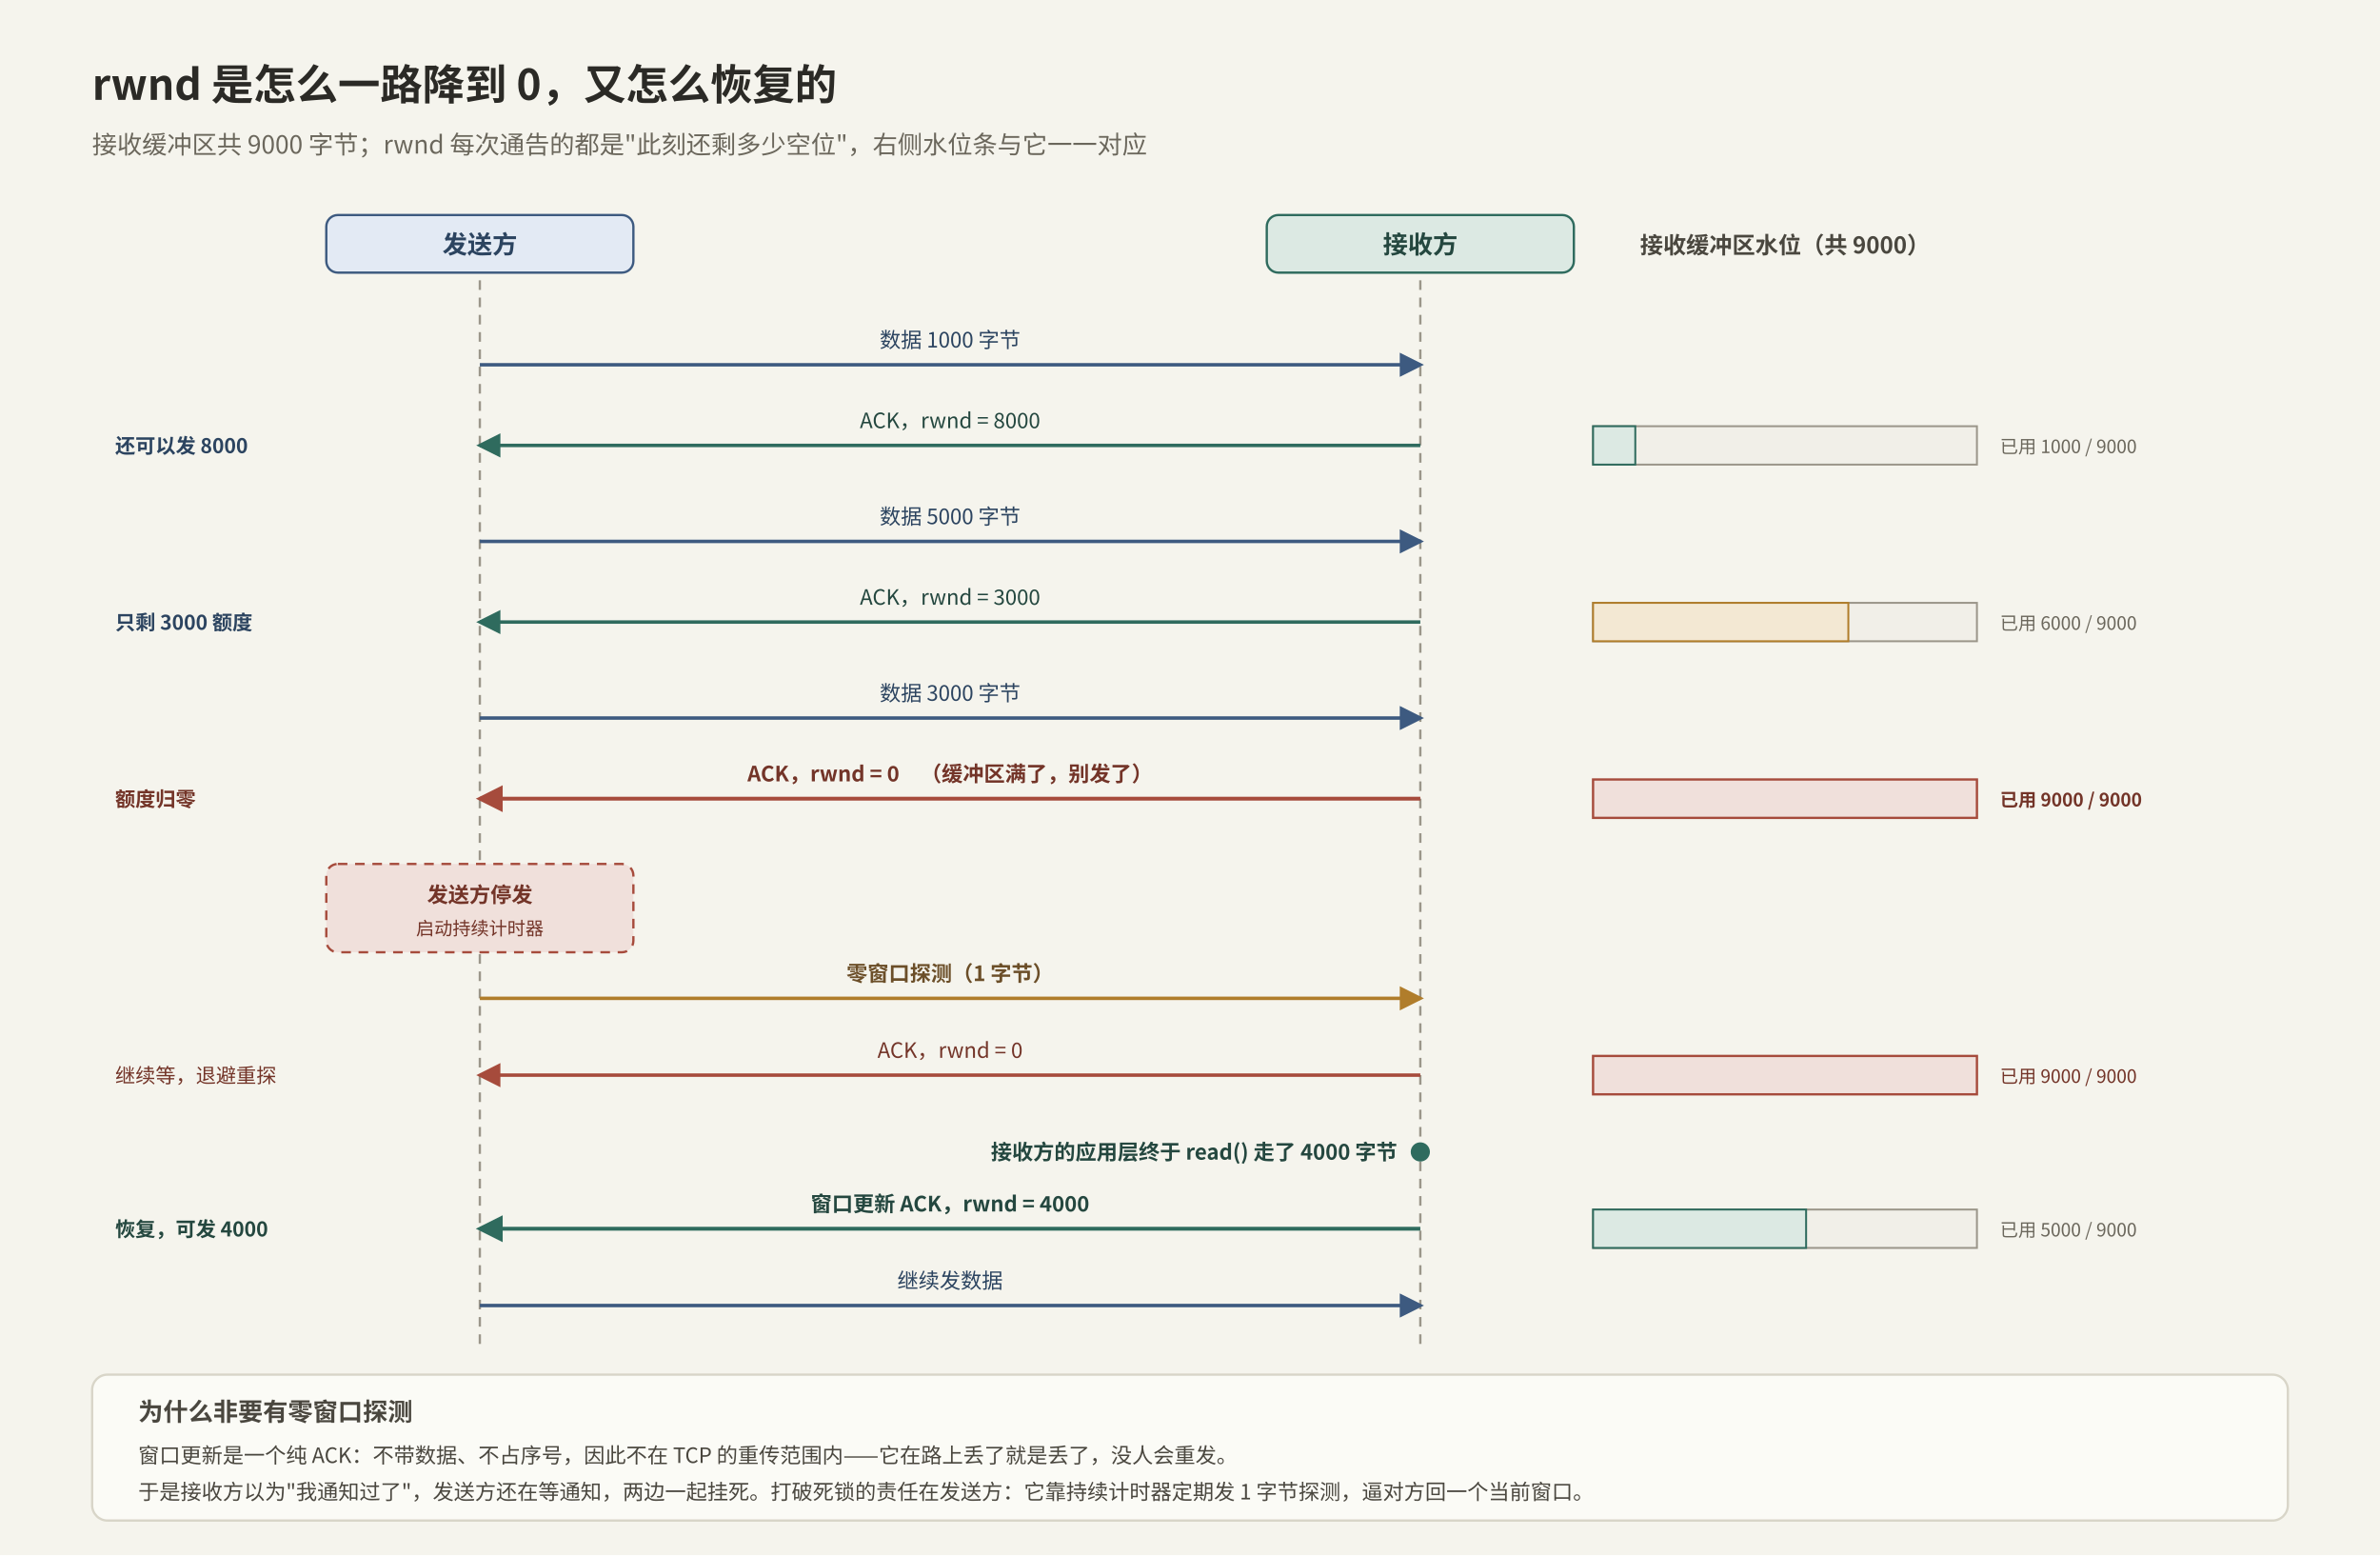
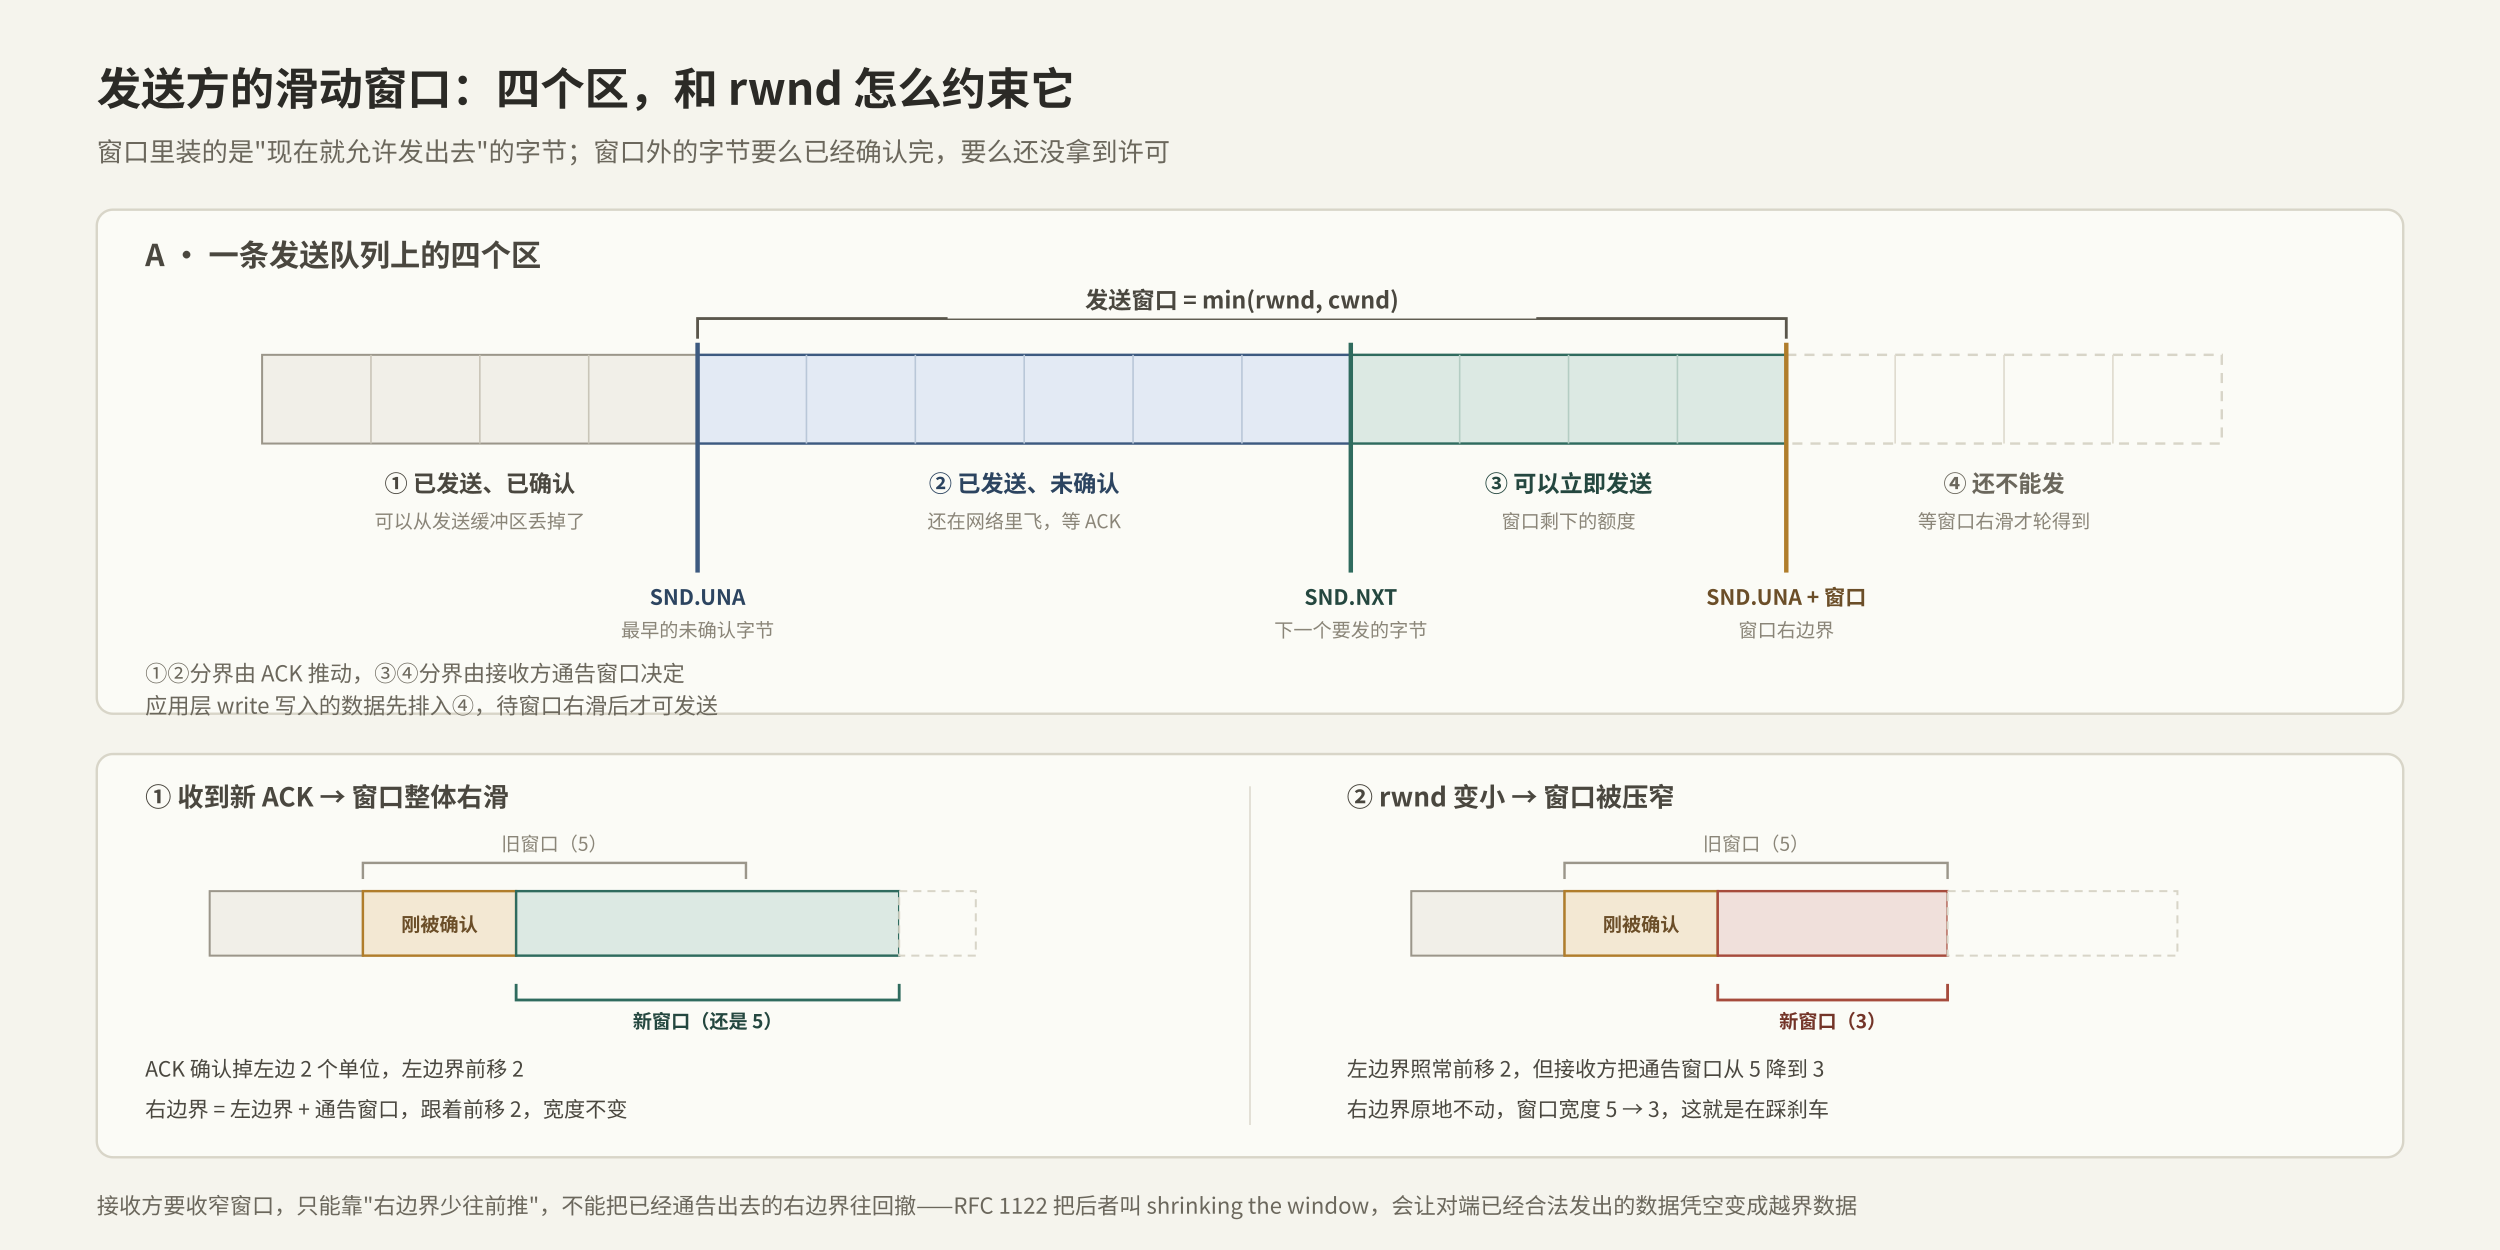
- <svg xmlns="http://www.w3.org/2000/svg" width="1240" height="810" viewBox="0 0 1240 810" font-family="'PingFang SC','Hiragino Sans GB','Microsoft YaHei','Noto Sans CJK SC',sans-serif">
+ <svg xmlns="http://www.w3.org/2000/svg" width="1240" height="620" viewBox="0 0 1240 620" font-family="'PingFang SC','Hiragino Sans GB','Microsoft YaHei','Noto Sans CJK SC',sans-serif">
  <defs>
    <marker id="arrB" viewBox="0 0 10 10" refX="8.5" refY="5" markerWidth="7" markerHeight="7" orient="auto-start-reverse">
      <path d="M0,0 L10,5 L0,10 z" fill="#3D5A80" />
-     </marker>
-     <marker id="arrG" viewBox="0 0 10 10" refX="8.5" refY="5" markerWidth="7" markerHeight="7" orient="auto-start-reverse">
-       <path d="M0,0 L10,5 L0,10 z" fill="#2F6B5E" />
-     </marker>
-     <marker id="arrR" viewBox="0 0 10 10" refX="8.5" refY="5" markerWidth="7" markerHeight="7" orient="auto-start-reverse">
-       <path d="M0,0 L10,5 L0,10 z" fill="#A64B3C" />
    </marker>
    <marker id="arrA" viewBox="0 0 10 10" refX="8.5" refY="5" markerWidth="7" markerHeight="7" orient="auto-start-reverse">
      <path d="M0,0 L10,5 L0,10 z" fill="#B07D2B" />
    </marker>
  </defs>
-   <rect x="0" y="0" width="1240" height="810" fill="rgb(245, 244, 237)" />
-   <text x="48" y="52" font-size="22" font-weight="700" fill="#2B2A26">rwnd 是怎么一路降到 0，又怎么恢复的</text>
-   <text x="48" y="80" font-size="13" fill="#6B675C">接收缓冲区共 9000 字节；rwnd 每次通告的都是"此刻还剩多少空位"，右侧水位条与它一一对应</text>
-   <rect x="170" y="112" width="160" height="30" rx="6" fill="#E3EAF4" stroke="#3D5A80" stroke-width="1.2" />
-   <text x="250" y="132" font-size="13" font-weight="700" fill="#2C4460" text-anchor="middle">发送方</text>
-   <rect x="660" y="112" width="160" height="30" rx="6" fill="#DCE9E3" stroke="#2F6B5E" stroke-width="1.2" />
-   <text x="740" y="132" font-size="13" font-weight="700" fill="#24473F" text-anchor="middle">接收方</text>
-   <text x="930" y="132" font-size="12" font-weight="700" fill="#4A473F" text-anchor="middle">接收缓冲区水位（共 9000）</text>
-   <line x1="250" y1="146" x2="250" y2="700" stroke="#9B968A" stroke-width="1.2" stroke-dasharray="5 4" />
-   <line x1="740" y1="146" x2="740" y2="700" stroke="#9B968A" stroke-width="1.2" stroke-dasharray="5 4" />
-   <line x1="250" y1="190" x2="740" y2="190" stroke="#3D5A80" stroke-width="1.8" marker-end="url(#arrB)" />
-   <text x="495" y="181" font-size="11" fill="#2C4460" text-anchor="middle">数据 1000 字节</text>
-   <line x1="740" y1="232" x2="250" y2="232" stroke="#2F6B5E" stroke-width="1.8" marker-end="url(#arrG)" />
-   <text x="495" y="223" font-size="11" fill="#24473F" text-anchor="middle">ACK，rwnd = 8000</text>
-   <text x="60" y="236" font-size="10.5" font-weight="700" fill="#2C4460">还可以发 8000</text>
-   <rect x="830" y="222" width="200" height="20" fill="#F1EFE8" stroke="#9B968A" stroke-width="1" />
-   <rect x="830" y="222" width="22" height="20" fill="#DCE9E3" stroke="#2F6B5E" stroke-width="1" />
-   <text x="1042" y="236" font-size="9.5" fill="#6B675C">已用 1000 / 9000</text>
-   <line x1="250" y1="282" x2="740" y2="282" stroke="#3D5A80" stroke-width="1.8" marker-end="url(#arrB)" />
-   <text x="495" y="273" font-size="11" fill="#2C4460" text-anchor="middle">数据 5000 字节</text>
-   <line x1="740" y1="324" x2="250" y2="324" stroke="#2F6B5E" stroke-width="1.8" marker-end="url(#arrG)" />
-   <text x="495" y="315" font-size="11" fill="#24473F" text-anchor="middle">ACK，rwnd = 3000</text>
-   <text x="60" y="328" font-size="10.5" font-weight="700" fill="#2C4460">只剩 3000 额度</text>
-   <rect x="830" y="314" width="200" height="20" fill="#F1EFE8" stroke="#9B968A" stroke-width="1" />
-   <rect x="830" y="314" width="133" height="20" fill="#F3E8D3" stroke="#B07D2B" stroke-width="1" />
-   <text x="1042" y="328" font-size="9.5" fill="#6B675C">已用 6000 / 9000</text>
-   <line x1="250" y1="374" x2="740" y2="374" stroke="#3D5A80" stroke-width="1.8" marker-end="url(#arrB)" />
-   <text x="495" y="365" font-size="11" fill="#2C4460" text-anchor="middle">数据 3000 字节</text>
-   <line x1="740" y1="416" x2="250" y2="416" stroke="#A64B3C" stroke-width="2" marker-end="url(#arrR)" />
-   <text x="495" y="407" font-size="11" font-weight="700" fill="#733428" text-anchor="middle">ACK，rwnd = 0　（缓冲区满了，别发了）</text>
-   <text x="60" y="420" font-size="10.5" font-weight="700" fill="#733428">额度归零</text>
-   <rect x="830" y="406" width="200" height="20" fill="#F0E0DB" stroke="#A64B3C" stroke-width="1.2" />
-   <text x="1042" y="420" font-size="9.5" font-weight="700" fill="#733428">已用 9000 / 9000</text>
-   <rect x="170" y="450" width="160" height="46" rx="6" fill="#F0E0DB" stroke="#A64B3C" stroke-width="1.2" stroke-dasharray="5 4" />
-   <text x="250" y="470" font-size="11" font-weight="700" fill="#733428" text-anchor="middle">发送方停发</text>
-   <text x="250" y="487" font-size="9.5" fill="#733428" text-anchor="middle">启动持续计时器</text>
-   <line x1="250" y1="520" x2="740" y2="520" stroke="#B07D2B" stroke-width="1.8" marker-end="url(#arrA)" />
-   <text x="495" y="511" font-size="11" font-weight="700" fill="#6B4E28" text-anchor="middle">零窗口探测（1 字节）</text>
-   <line x1="740" y1="560" x2="250" y2="560" stroke="#A64B3C" stroke-width="1.8" marker-end="url(#arrR)" />
-   <text x="495" y="551" font-size="11" fill="#733428" text-anchor="middle">ACK，rwnd = 0</text>
-   <text x="60" y="564" font-size="10.5" fill="#733428">继续等，退避重探</text>
-   <rect x="830" y="550" width="200" height="20" fill="#F0E0DB" stroke="#A64B3C" stroke-width="1.2" />
-   <text x="1042" y="564" font-size="9.5" fill="#733428">已用 9000 / 9000</text>
-   <circle cx="740" cy="600" r="5" fill="#2F6B5E" />
-   <text x="728" y="604" font-size="11" font-weight="700" fill="#24473F" text-anchor="end">接收方的应用层终于 read() 走了 4000 字节</text>
-   <line x1="740" y1="640" x2="250" y2="640" stroke="#2F6B5E" stroke-width="2" marker-end="url(#arrG)" />
-   <text x="495" y="631" font-size="11" font-weight="700" fill="#24473F" text-anchor="middle">窗口更新 ACK，rwnd = 4000</text>
-   <text x="60" y="644" font-size="10.5" font-weight="700" fill="#24473F">恢复，可发 4000</text>
-   <rect x="830" y="630" width="200" height="20" fill="#F1EFE8" stroke="#9B968A" stroke-width="1" />
-   <rect x="830" y="630" width="111" height="20" fill="#DCE9E3" stroke="#2F6B5E" stroke-width="1" />
-   <text x="1042" y="644" font-size="9.5" fill="#6B675C">已用 5000 / 9000</text>
-   <line x1="250" y1="680" x2="740" y2="680" stroke="#3D5A80" stroke-width="1.8" marker-end="url(#arrB)" />
-   <text x="495" y="671" font-size="11" fill="#2C4460" text-anchor="middle">继续发数据</text>
-   <rect x="48" y="716" width="1144" height="76" rx="8" fill="#FBFBF6" stroke="#D8D5C8" stroke-width="1.2" />
-   <text x="72" y="740" font-size="13" font-weight="700" fill="#4A473F">为什么非要有零窗口探测</text>
-   <text x="72" y="762" font-size="11" fill="#4A473F">窗口更新是一个纯 ACK：不带数据、不占序号，因此不在 TCP 的重传范围内——它在路上丢了就是丢了，没人会重发。</text>
-   <text x="72" y="781" font-size="11" fill="#4A473F">于是接收方以为"我通知过了"，发送方还在等通知，两边一起挂死。打破死锁的责任在发送方：它靠持续计时器定期发 1 字节探测，逼对方回一个当前窗口。</text>
+   <rect x="0" y="0" width="1240" height="620" fill="rgb(245, 244, 237)" />
+   <text x="48" y="52" font-size="22" font-weight="700" fill="#2B2A26">发送方的滑动窗口：四个区，和 rwnd 怎么约束它</text>
+   <text x="48" y="80" font-size="13" fill="#6B675C">窗口里装的是"现在就允许发出去"的字节；窗口外的字节要么已经确认完，要么还没拿到许可</text>
+   <rect x="48" y="104" width="1144" height="250" rx="8" fill="#FBFBF6" stroke="#D8D5C8" stroke-width="1.2" />
+   <text x="72" y="132" font-size="15" font-weight="700" fill="#4A473F">A · 一条发送队列上的四个区</text>
+   <path d="M346,168 L346,158 L886,158 L886,168" fill="none" stroke="#5A564B" stroke-width="1.4" />
+   <rect x="470" y="140" width="292" height="18" fill="#FBFBF6" />
+   <text x="616" y="153" font-size="11.5" font-weight="700" fill="#4A473F" text-anchor="middle">发送窗口 = min(rwnd, cwnd)</text>
+   <rect x="130" y="176" width="216" height="44" fill="#F1EFE8" stroke="#9B968A" stroke-width="1" />
+   <rect x="346" y="176" width="324" height="44" fill="#E3EAF4" stroke="#3D5A80" stroke-width="1.2" />
+   <rect x="670" y="176" width="216" height="44" fill="#DCE9E3" stroke="#2F6B5E" stroke-width="1.2" />
+   <rect x="886" y="176" width="216" height="44" fill="#FBFBF6" stroke="#D8D5C8" stroke-width="1.2" stroke-dasharray="5 4" />
+   <line x1="184" y1="176" x2="184" y2="220" stroke="#C9C5B8" stroke-width="0.8" />
+   <line x1="238" y1="176" x2="238" y2="220" stroke="#C9C5B8" stroke-width="0.8" />
+   <line x1="292" y1="176" x2="292" y2="220" stroke="#C9C5B8" stroke-width="0.8" />
+   <line x1="400" y1="176" x2="400" y2="220" stroke="#B9C7D8" stroke-width="0.8" />
+   <line x1="454" y1="176" x2="454" y2="220" stroke="#B9C7D8" stroke-width="0.8" />
+   <line x1="508" y1="176" x2="508" y2="220" stroke="#B9C7D8" stroke-width="0.8" />
+   <line x1="562" y1="176" x2="562" y2="220" stroke="#B9C7D8" stroke-width="0.8" />
+   <line x1="616" y1="176" x2="616" y2="220" stroke="#B9C7D8" stroke-width="0.8" />
+   <line x1="724" y1="176" x2="724" y2="220" stroke="#B4CDC3" stroke-width="0.8" />
+   <line x1="778" y1="176" x2="778" y2="220" stroke="#B4CDC3" stroke-width="0.8" />
+   <line x1="832" y1="176" x2="832" y2="220" stroke="#B4CDC3" stroke-width="0.8" />
+   <line x1="940" y1="176" x2="940" y2="220" stroke="#DEDACD" stroke-width="0.8" />
+   <line x1="994" y1="176" x2="994" y2="220" stroke="#DEDACD" stroke-width="0.8" />
+   <line x1="1048" y1="176" x2="1048" y2="220" stroke="#DEDACD" stroke-width="0.8" />
+   <text x="238" y="244" font-size="11.5" font-weight="700" fill="#4A473F" text-anchor="middle">① 已发送、已确认</text>
+   <text x="238" y="262" font-size="9.5" fill="#8A8578" text-anchor="middle">可以从发送缓冲区丢掉了</text>
+   <text x="508" y="244" font-size="11.5" font-weight="700" fill="#2C4460" text-anchor="middle">② 已发送、未确认</text>
+   <text x="508" y="262" font-size="9.5" fill="#8A8578" text-anchor="middle">还在网络里飞，等 ACK</text>
+   <text x="778" y="244" font-size="11.5" font-weight="700" fill="#24473F" text-anchor="middle">③ 可以立即发送</text>
+   <text x="778" y="262" font-size="9.5" fill="#8A8578" text-anchor="middle">窗口剩下的额度</text>
+   <text x="994" y="244" font-size="11.5" font-weight="700" fill="#6B675C" text-anchor="middle">④ 还不能发</text>
+   <text x="994" y="262" font-size="9.5" fill="#8A8578" text-anchor="middle">等窗口右滑才轮得到</text>
+   <line x1="346" y1="170" x2="346" y2="284" stroke="#3D5A80" stroke-width="2.2" />
+   <line x1="670" y1="170" x2="670" y2="284" stroke="#2F6B5E" stroke-width="2.2" />
+   <line x1="886" y1="170" x2="886" y2="284" stroke="#B07D2B" stroke-width="2.2" />
+   <text x="346" y="300" font-size="10.5" font-weight="700" fill="#2C4460" text-anchor="middle">SND.UNA</text>
+   <text x="346" y="316" font-size="9.5" fill="#8A8578" text-anchor="middle">最早的未确认字节</text>
+   <text x="670" y="300" font-size="10.5" font-weight="700" fill="#24473F" text-anchor="middle">SND.NXT</text>
+   <text x="670" y="316" font-size="9.5" fill="#8A8578" text-anchor="middle">下一个要发的字节</text>
+   <text x="886" y="300" font-size="10.5" font-weight="700" fill="#6B4E28" text-anchor="middle">SND.UNA + 窗口</text>
+   <text x="886" y="316" font-size="9.5" fill="#8A8578" text-anchor="middle">窗口右边界</text>
+   <text x="72" y="338" font-size="11" fill="#6B675C">①②分界由 ACK 推动，③④分界由接收方通告窗口决定</text>
+   <text x="72" y="354" font-size="11" fill="#6B675C">应用层 write 写入的数据先排入④，待窗口右滑后才可发送</text>
+   <rect x="48" y="374" width="1144" height="200" rx="8" fill="#FBFBF6" stroke="#D8D5C8" stroke-width="1.2" />
+   <line x1="620" y1="390" x2="620" y2="558" stroke="#E3E0D6" stroke-width="1" />
+   <text x="72" y="400" font-size="13" font-weight="700" fill="#4A473F">① 收到新 ACK → 窗口整体右滑</text>
+   <path d="M180,436 L180,428 L370,428 L370,436" fill="none" stroke="#9B968A" stroke-width="1.2" />
+   <text x="275" y="422" font-size="9.5" fill="#8A8578" text-anchor="middle">旧窗口（5）</text>
+   <rect x="104" y="442" width="76" height="32" fill="#F1EFE8" stroke="#9B968A" stroke-width="1" />
+   <rect x="180" y="442" width="76" height="32" fill="#F3E8D3" stroke="#B07D2B" stroke-width="1.2" />
+   <rect x="256" y="442" width="190" height="32" fill="#DCE9E3" stroke="#2F6B5E" stroke-width="1.2" />
+   <rect x="446" y="442" width="38" height="32" fill="#FBFBF6" stroke="#D8D5C8" stroke-width="1" stroke-dasharray="4 3" />
+   <text x="218" y="462" font-size="9.5" font-weight="700" fill="#6B4E28" text-anchor="middle">刚被确认</text>
+   <path d="M256,488 L256,496 L446,496 L446,488" fill="none" stroke="#2F6B5E" stroke-width="1.4" />
+   <text x="351" y="510" font-size="9.5" font-weight="700" fill="#24473F" text-anchor="middle">新窗口（还是 5）</text>
+   <text x="72" y="534" font-size="10.5" fill="#4A473F">ACK 确认掉左边 2 个单位，左边界前移 2</text>
+   <text x="72" y="554" font-size="10.5" fill="#4A473F">右边界 = 左边界 + 通告窗口，跟着前移 2，宽度不变</text>
+   <text x="668" y="400" font-size="13" font-weight="700" fill="#4A473F">② rwnd 变小 → 窗口被压窄</text>
+   <path d="M776,436 L776,428 L966,428 L966,436" fill="none" stroke="#9B968A" stroke-width="1.2" />
+   <text x="871" y="422" font-size="9.5" fill="#8A8578" text-anchor="middle">旧窗口（5）</text>
+   <rect x="700" y="442" width="76" height="32" fill="#F1EFE8" stroke="#9B968A" stroke-width="1" />
+   <rect x="776" y="442" width="76" height="32" fill="#F3E8D3" stroke="#B07D2B" stroke-width="1.2" />
+   <rect x="852" y="442" width="114" height="32" fill="#F0E0DB" stroke="#A64B3C" stroke-width="1.2" />
+   <rect x="966" y="442" width="114" height="32" fill="#FBFBF6" stroke="#D8D5C8" stroke-width="1" stroke-dasharray="4 3" />
+   <text x="814" y="462" font-size="9.5" font-weight="700" fill="#6B4E28" text-anchor="middle">刚被确认</text>
+   <path d="M852,488 L852,496 L966,496 L966,488" fill="none" stroke="#A64B3C" stroke-width="1.4" />
+   <text x="909" y="510" font-size="9.5" font-weight="700" fill="#733428" text-anchor="middle">新窗口（3）</text>
+   <text x="668" y="534" font-size="10.5" fill="#4A473F">左边界照常前移 2，但接收方把通告窗口从 5 降到 3</text>
+   <text x="668" y="554" font-size="10.5" fill="#4A473F">右边界原地不动，窗口宽度 5 → 3，这就是在踩刹车</text>
+   <text x="48" y="602" font-size="11" fill="#6B675C">接收方要收窄窗口，只能靠"右边界少往前推"，不能把已经通告出去的右边界往回撤——RFC 1122 把后者叫 shrinking the window，会让对端已经合法发出的数据凭空变成越界数据</text>
</svg>
